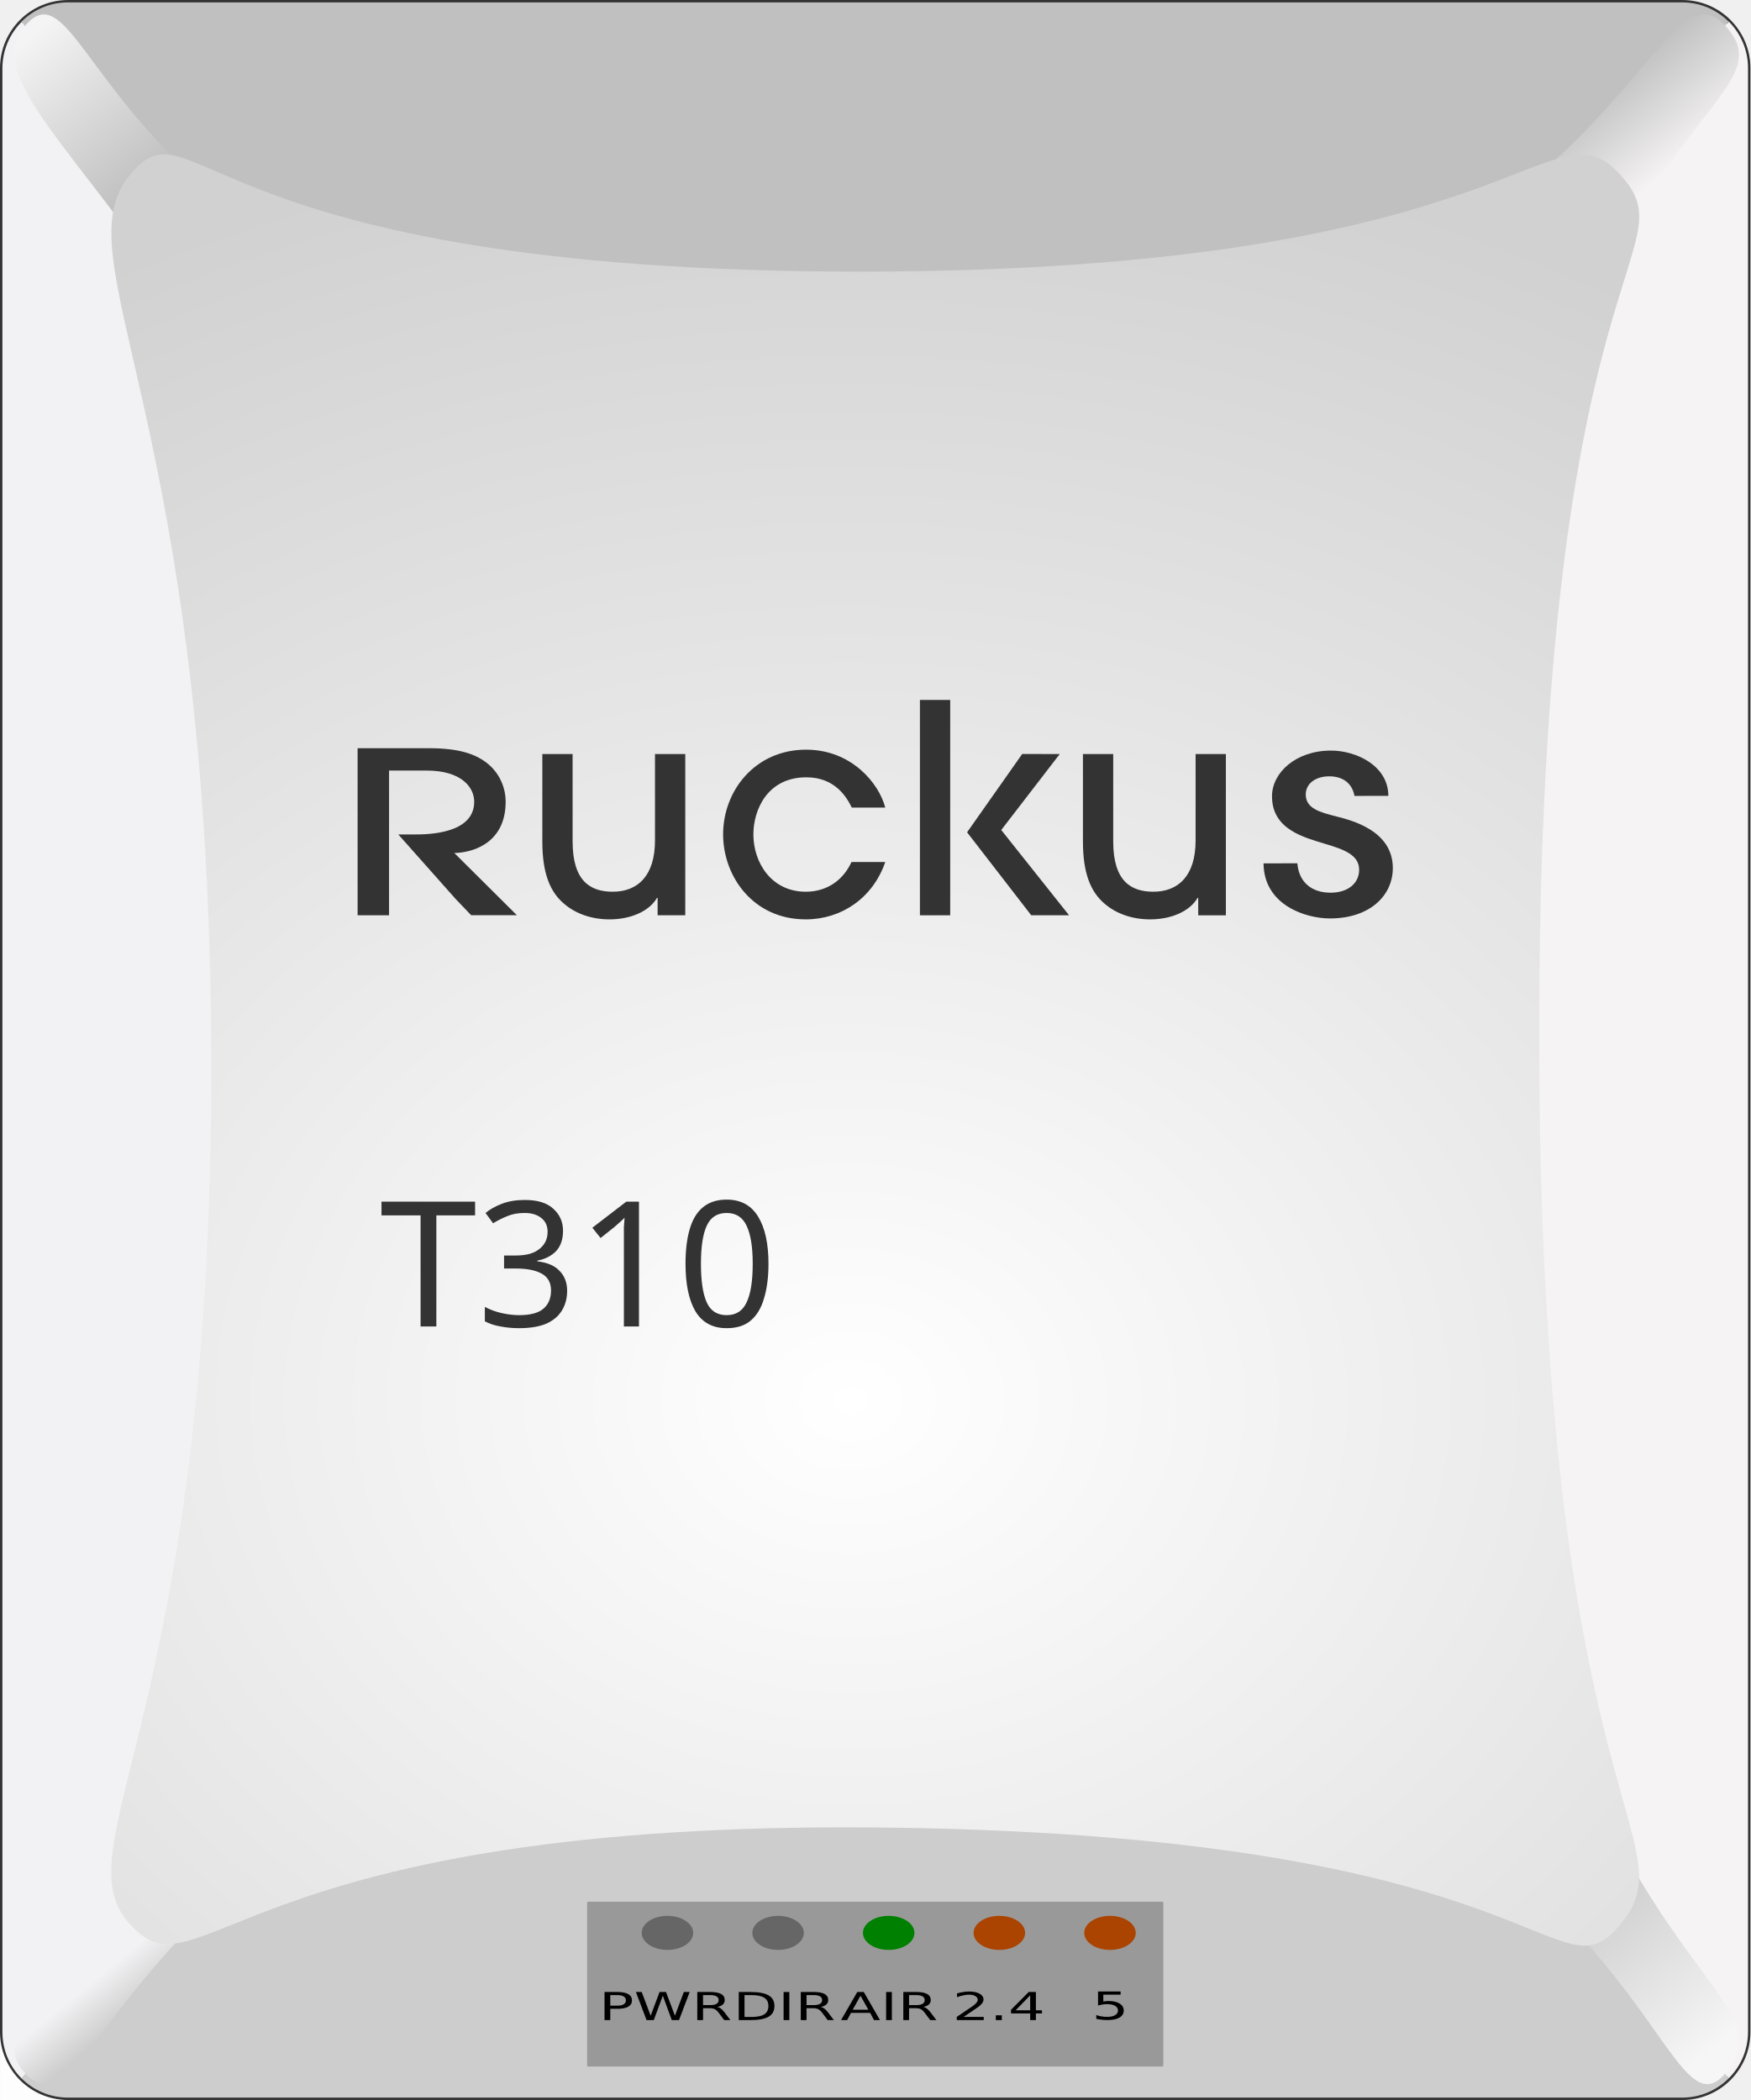
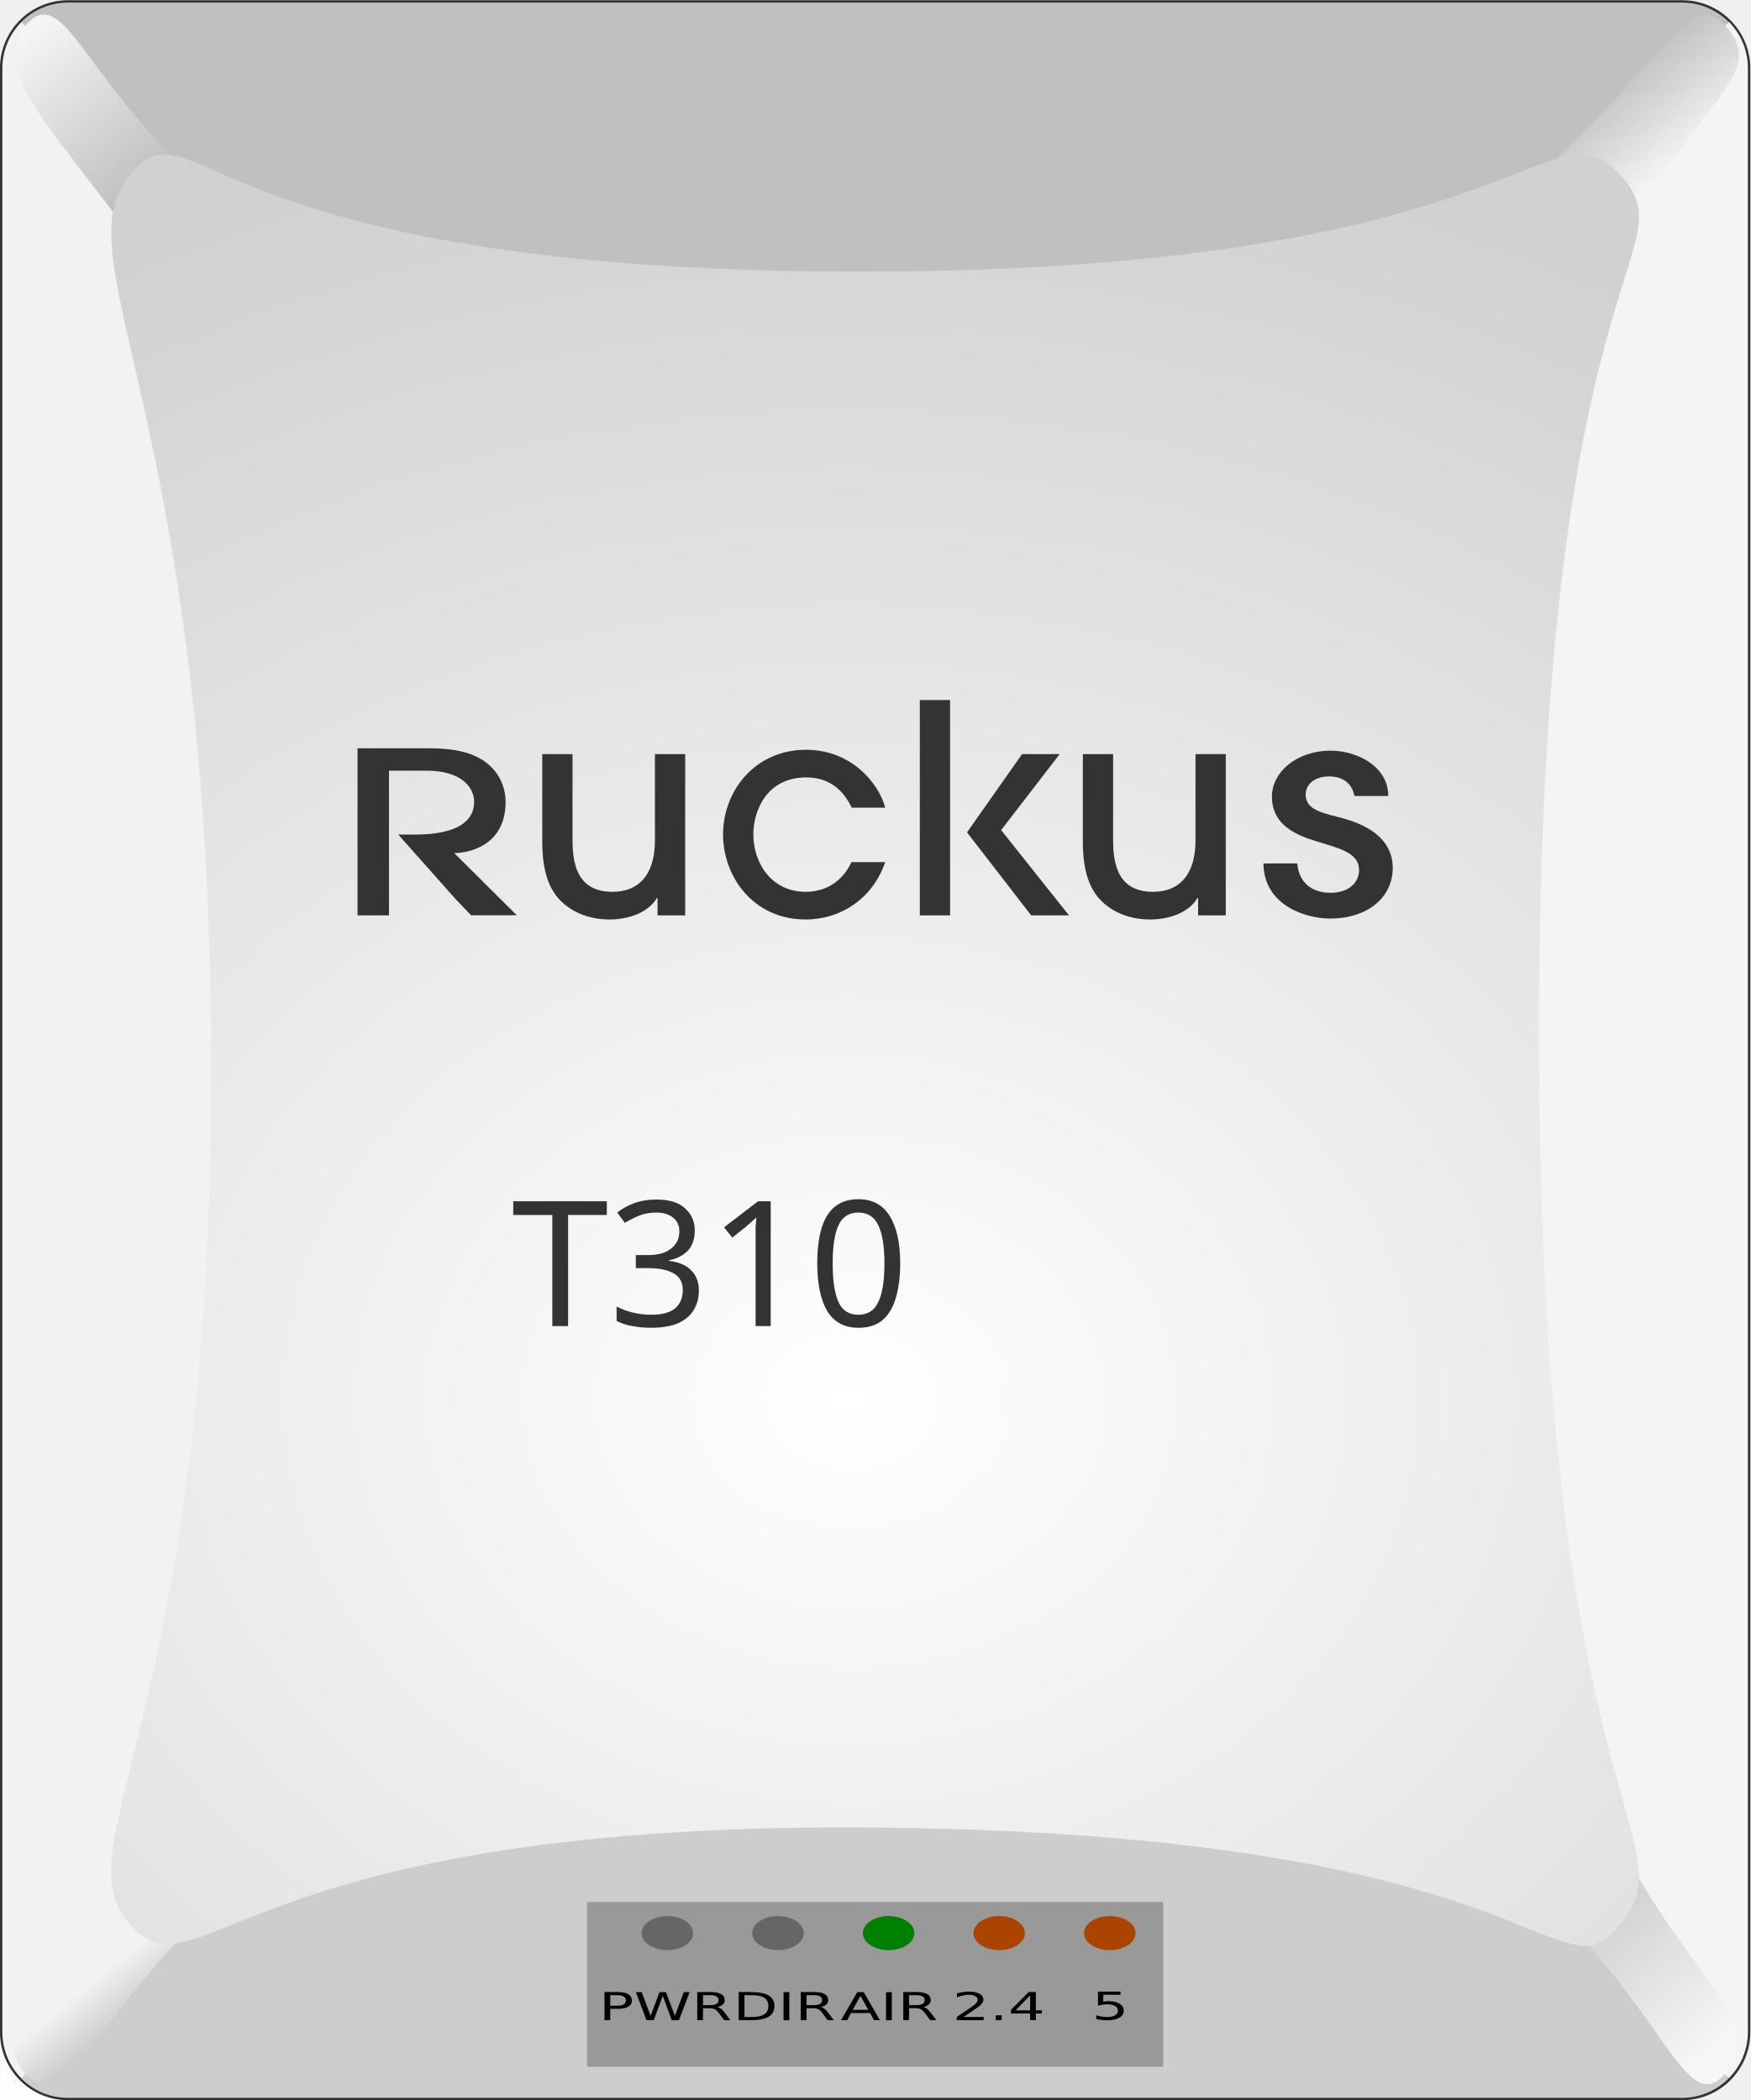
- <svg xmlns="http://www.w3.org/2000/svg" xmlns:xlink="http://www.w3.org/1999/xlink" width="150" height="180" viewBox="35 370 79.664 58.42" id="svg10259" version="1.1">
-   <defs id="defs10997">
-     <linearGradient id="linearGradient56881">
-       <stop style="stop-color:#ffffff;stop-opacity:1" offset="0" id="stop56883" />
-       <stop style="stop-color:#d1d1d1;stop-opacity:1" offset="1" id="stop56885" />
+ <svg xmlns="http://www.w3.org/2000/svg" width="160" height="192" version="1.1" viewBox="37.333 394.667 84.975 62.315">
+   <defs>
+     <linearGradient id="linearGradient56646" x1="65.498" x2="141.4" y1="356.24" y2="448.6" gradientTransform="translate(-7.5108 95.387)" gradientUnits="userSpaceOnUse">
+       <stop stop-color="#f4f4f4" offset="0" />
+       <stop stop-color="#bbb" offset=".079" />
+       <stop stop-color="#c0c0c0" offset=".395" />
+       <stop stop-color="#f5f3f3" offset=".436" />
+       <stop stop-color="#f2f2f4" offset=".588" />
+       <stop stop-color="#cdcdcd" offset=".607" />
+       <stop stop-color="#d2d2d2" offset=".934" />
+       <stop stop-color="#f6f6f6" offset="1" />
    </linearGradient>
-     <linearGradient id="linearGradient56638">
-       <stop style="stop-color:#f4f4f4;stop-opacity:1" offset="0" id="stop56640" />
-       <stop id="stop56648" offset="0.079" style="stop-color:#bbbbbb;stop-opacity:1" />
-       <stop style="stop-color:#c0c0c0;stop-opacity:1" offset="0.395" id="stop56660" />
-       <stop style="stop-color:#f5f3f3;stop-opacity:1" offset="0.436" id="stop56658" />
-       <stop style="stop-color:#f2f2f4;stop-opacity:1" offset="0.588" id="stop56652" />
-       <stop style="stop-color:#cdcdcd;stop-opacity:1" offset="0.607" id="stop56650" />
-       <stop id="stop56654" offset="0.934" style="stop-color:#d2d2d2;stop-opacity:1;" />
-       <stop style="stop-color:#f6f6f6;stop-opacity:1" offset="1" id="stop56642" />
-     </linearGradient>
-     <linearGradient xlink:href="#linearGradient56638" id="linearGradient56646" x1="65.498" y1="356.24" x2="141.403" y2="448.595" gradientUnits="userSpaceOnUse" gradientTransform="translate(-7.510759,95.38664)" />
-     <radialGradient xlink:href="#linearGradient56881" id="radialGradient56887" cx="87.081" cy="512.045" fx="87.081" fy="512.045" r="35.063" gradientTransform="matrix(2.050349,0.01595888,-0.01297115,1.665739,-76.75186,-340.3341)" gradientUnits="userSpaceOnUse" />
+     <radialGradient id="radialGradient56887" cx="87.081" cy="512.05" r="35.063" gradientTransform="matrix(2.0503 .015959 -.012971 1.6657 -76.752 -340.33)" gradientUnits="userSpaceOnUse">
+       <stop stop-color="#fff" offset="0" />
+       <stop stop-color="#d1d1d1" offset="1" />
+     </radialGradient>
  </defs>
-   <rect style="opacity:1;fill:#ffffff;fill-opacity:0.855;stroke:none;stroke-width:1.498;stroke-linejoin:round;stroke-miterlimit:4;stroke-dasharray:none;stroke-dashoffset:0;stroke-opacity:1" id="rect8275" width="73.282" height="71.696" x="35.009" y="379.958" rx="0.396" ry="0.468" />
-   <g transform="matrix(-0.00735681,0,0,-0.00874245,307.4129,521.8797)" id="g12955-6" />
-   <g transform="matrix(-0.00735681,0,0,-0.00874245,307.4129,521.8797)" id="g12961-8" />
-   <g transform="matrix(-0.00735681,0,0,-0.00874245,307.4129,521.8797)" id="g12997-3" />
-   <g transform="matrix(-0.01059236,0,0,-0.00550659,307.4129,521.8797)" id="g13003-96" />
-   <g transform="matrix(-0.01059236,0,0,-0.00550659,307.4129,521.8797)" id="g13009-8" />
-   <g transform="matrix(-0.01059236,0,0,0.00550659,307.4129,521.8797)" id="g13015-6" />
-   <g transform="matrix(0.01059236,0,0,-0.00550659,307.4129,521.8797)" id="g13021-00" />
-   <g transform="matrix(-0.01059236,0,0,-0.00550659,307.4129,521.8797)" id="g13027-6" />
-   <g transform="matrix(-0.00805073,0,0,-0.00804847,307.4129,521.8797)" id="g13081-4" />
-   <g id="g56834" transform="matrix(0.9986699,0,0,0.9988904,-21.32143,-98.24888)">
-     <g id="g56766">
-       <path style="opacity:1;fill:#ececec;fill-opacity:1;fill-rule:evenodd;stroke:#333333;stroke-width:0.219;stroke-linecap:butt;stroke-linejoin:miter;stroke-miterlimit:4;stroke-dasharray:none;stroke-dashoffset:0;stroke-opacity:1" d="m 135.18,544.877 c -0.542,0.542 -1.292,0.877 -2.123,0.877 l -73.551,0 c -0.831,0 -1.581,-0.335 -2.123,-0.877 -0.542,-0.542 -0.877,-1.292 -0.877,-2.123 l 0,-89.484 c 0,-0.831 0.335,-1.581 0.877,-2.123 0.542,-0.542 1.292,-0.877 2.123,-0.877 l 73.551,0 c 0.831,0 1.581,0.335 2.123,0.877 m 0,0 c 0.542,0.542 0.877,1.292 0.877,2.123 0,0 0,59.656 0,89.484 0,0.831 -0.335,1.581 -0.877,2.123" id="rect56496" />
-       <path style="opacity:1;fill:#f5f3f3;fill-opacity:1;fill-rule:evenodd;stroke:none;stroke-width:0.219;stroke-linecap:butt;stroke-linejoin:miter;stroke-miterlimit:4;stroke-dasharray:none;stroke-dashoffset:0;stroke-opacity:1" d="m 135.18,451.143 c 0.542,0.542 0.877,1.292 0.877,2.123 l 0,89.484 c 0,0.831 -0.335,1.581 -0.877,2.123 -24.319,-27.949 -25.117,-60.058 0,-93.73 z" id="rect56496-9" />
-       <path style="opacity:1;fill:#c0c0c0;fill-opacity:1;fill-rule:evenodd;stroke:none;stroke-width:0.219;stroke-linecap:butt;stroke-linejoin:miter;stroke-miterlimit:4;stroke-dasharray:none;stroke-dashoffset:0;stroke-opacity:1" d="m 57.377,451.146 c 0.542,-0.542 1.292,-0.877 2.123,-0.877 l 73.551,0 c 0.831,0 1.581,0.335 2.123,0.877 -24.764,26.81 -50.054,41.543 -77.797,0 z" id="rect56496-2" />
-       <path style="opacity:1;fill:#f2f2f4;fill-opacity:1;fill-rule:evenodd;stroke:none;stroke-width:0.219;stroke-linecap:butt;stroke-linejoin:miter;stroke-miterlimit:4;stroke-dasharray:none;stroke-dashoffset:0;stroke-opacity:1" d="m 57.383,544.885 c -0.542,-0.542 -0.877,-1.292 -0.877,-2.123 l 0,-89.484 c 0,-0.831 0.335,-1.581 0.877,-2.123 19.59,25.837 42.025,48.478 0,93.73 z" id="rect56496-5" />
-       <path style="opacity:1;fill:#cdcdcd;fill-opacity:1;fill-rule:evenodd;stroke:none;stroke-width:0.219;stroke-linecap:butt;stroke-linejoin:miter;stroke-miterlimit:4;stroke-dasharray:none;stroke-dashoffset:0;stroke-opacity:1" d="m 135.174,544.877 c -0.542,0.542 -1.292,0.877 -2.123,0.877 l -73.551,0 c -0.831,0 -1.581,-0.335 -2.123,-0.877 42.973,-53.357 58.895,-23.738 77.797,0 z" id="rect56496-4" />
-       <path style="opacity:1;fill:url(#linearGradient56646);fill-opacity:1;fill-rule:evenodd;stroke:none;stroke-width:0.152;stroke-linecap:butt;stroke-linejoin:miter;stroke-miterlimit:4;stroke-dasharray:none;stroke-dashoffset:0;stroke-opacity:1" d="m 135.096,544.563 c -3.433,4.316 -3.67,-16.998 -38.007,-17.464 -34.338,-0.466 -35.873,21.755 -39.621,17.464 -3.597,-4.119 16.902,-10.573 16.902,-45.228 1.48e-4,-34.655 -20.479,-43.418 -16.902,-47.915 3.433,-4.316 3.354,16.003 38.007,16.003 34.653,0 35.873,-20.294 39.621,-16.003 3.597,4.119 -11.699,4.826 -11.699,46.167 0,41.341 15.275,42.48 11.699,46.976 z" id="path56502-3" />
-       <path style="opacity:1;fill:url(#radialGradient56887);fill-opacity:1;fill-rule:evenodd;stroke:none;stroke-width:0.504;stroke-linecap:butt;stroke-linejoin:miter;stroke-miterlimit:4;stroke-dasharray:none;stroke-dashoffset:0;stroke-opacity:1" d="m 130.272,537.825 c -3.006,3.691 -3.214,-3.977 -33.284,-4.375 -30.07,-0.399 -31.415,8.046 -34.697,4.375 -3.15,-3.523 3.734,-9.364 3.734,-39.003 1.29e-4,-29.639 -6.866,-36.813 -3.734,-40.659 3.006,-3.691 2.938,4.375 33.284,4.375 30.346,0 31.415,-8.046 34.697,-4.375 3.15,3.523 -3.734,3.646 -3.734,39.003 0,35.358 6.866,36.813 3.734,40.659 z" id="path56502" />
+   <rect transform="scale(1.0667)" x="35.009" y="379.96" width="73.282" height="71.696" rx=".396" ry=".468" fill="#fff" fill-opacity=".855" />
+   <g transform="matrix(1.0652 0 0 1.0655 -22.743 -104.8)">
+     <g fill-rule="evenodd">
+       <path d="m135.18 544.88c-0.542 0.542-1.292 0.877-2.123 0.877h-73.551c-0.831 0-1.581-0.335-2.123-0.877s-0.877-1.292-0.877-2.123v-89.484c0-0.831 0.335-1.581 0.877-2.123s1.292-0.877 2.123-0.877h73.551c0.831 0 1.581 0.335 2.123 0.877s0.877 1.292 0.877 2.123v89.484c0 0.831-0.335 1.581-0.877 2.123" fill="#ececec" stroke="#333" stroke-width=".219" />
+       <path d="m135.18 451.14c0.542 0.542 0.877 1.292 0.877 2.123v89.484c0 0.831-0.335 1.581-0.877 2.123-24.319-27.949-25.117-60.058 0-93.73z" fill="#f5f3f3" />
+       <path d="m57.377 451.15c0.542-0.542 1.292-0.877 2.123-0.877h73.551c0.831 0 1.581 0.335 2.123 0.877-24.764 26.81-50.054 41.543-77.797 0z" fill="#c0c0c0" />
+       <path d="m57.383 544.88c-0.542-0.542-0.877-1.292-0.877-2.123v-89.484c0-0.831 0.335-1.581 0.877-2.123 19.59 25.837 42.025 48.478 0 93.73z" fill="#f2f2f4" />
+       <path d="m135.17 544.88c-0.542 0.542-1.292 0.877-2.123 0.877h-73.551c-0.831 0-1.581-0.335-2.123-0.877 42.973-53.357 58.895-23.738 77.797 0z" fill="#cdcdcd" />
+       <path d="m135.1 544.56c-3.433 4.316-3.67-16.998-38.007-17.464-34.338-0.466-35.873 21.755-39.621 17.464-3.597-4.119 16.902-10.573 16.902-45.228s-20.479-43.418-16.902-47.915c3.433-4.316 3.354 16.003 38.007 16.003 34.653 0 35.873-20.294 39.621-16.003 3.597 4.119-11.699 4.826-11.699 46.167s15.275 42.48 11.699 46.976z" fill="url(#linearGradient56646)" />
+       <path d="m130.27 537.82c-3.006 3.691-3.213-3.977-33.284-4.375-30.07-0.399-31.415 8.046-34.697 4.375-3.15-3.523 3.734-9.364 3.734-39.003 1.29e-4 -29.639-6.866-36.813-3.734-40.659 3.006-3.691 2.938 4.375 33.284 4.375 30.346 0 31.415-8.046 34.697-4.375 3.15 3.523-3.734 3.646-3.734 39.003s6.866 36.813 3.734 40.659z" fill="url(#radialGradient56887)" />
    </g>
-     <g transform="translate(-0.09392785,0)" id="g56806">
-       <rect style="opacity:1;fill:#999999;fill-opacity:1;fill-rule:evenodd;stroke:none;stroke-width:0.412;stroke-linecap:butt;stroke-linejoin:miter;stroke-miterlimit:4;stroke-dasharray:none;stroke-dashoffset:0;stroke-opacity:1" id="rect56664" width="26.258" height="7.51" x="83.246" y="536.827" rx="0.023" ry="0.089" />
-       <g transform="scale(1.229871,0.8130932)" style="font-style:normal;font-weight:normal;font-size:17.271px;line-height:125%;font-family:sans-serif;letter-spacing:0px;word-spacing:0px;fill:#000000;fill-opacity:1;stroke:none;stroke-width:1px;stroke-linecap:butt;stroke-linejoin:miter;stroke-opacity:1" id="text8514">
-         <path d="m 68.545,665.463 0,0.591 0.268,0 q 0.149,0 0.23,-0.077 0.081,-0.077 0.081,-0.219 0,-0.141 -0.081,-0.218 -0.081,-0.077 -0.23,-0.077 l -0.268,0 z m -0.213,-0.175 0.481,0 q 0.265,0 0.4,0.12 0.136,0.119 0.136,0.35 0,0.233 -0.136,0.352 -0.135,0.119 -0.4,0.119 l -0.268,0 0,0.632 -0.213,0 0,-1.574 z" style="font-size:2.159px" id="path56776" />
-         <path d="m 69.495,665.288 0.215,0 0.331,1.33 0.33,-1.33 0.239,0 0.331,1.33 0.33,-1.33 0.216,0 -0.395,1.574 -0.268,0 -0.332,-1.366 -0.335,1.366 -0.268,0 -0.394,-1.574 z" style="font-size:2.159px" id="path56778" />
-         <path d="m 72.515,666.124 q 0.069,0.023 0.133,0.099 0.065,0.076 0.131,0.209 l 0.216,0.43 -0.229,0 -0.201,-0.404 q -0.078,-0.158 -0.152,-0.21 -0.073,-0.052 -0.199,-0.052 l -0.232,0 0,0.665 -0.213,0 0,-1.574 0.481,0 q 0.27,0 0.403,0.113 0.133,0.113 0.133,0.34 0,0.149 -0.07,0.247 -0.069,0.098 -0.2,0.136 z m -0.533,-0.661 0,0.559 0.268,0 q 0.154,0 0.232,-0.071 0.079,-0.072 0.079,-0.21 0,-0.138 -0.079,-0.208 -0.078,-0.071 -0.232,-0.071 l -0.268,0 z" style="font-size:2.159px" id="path56780" />
-       </g>
-       <g transform="scale(1.229871,0.8130932)" style="font-style:normal;font-weight:normal;font-size:17.271px;line-height:125%;font-family:sans-serif;letter-spacing:0px;word-spacing:0px;fill:#000000;fill-opacity:1;stroke:none;stroke-width:1px;stroke-linecap:butt;stroke-linejoin:miter;stroke-opacity:1" id="text8514-9">
-         <path d="m 77.817,665.497 -0.289,0.783 0.579,0 -0.29,-0.783 z m -0.12,-0.21 0.241,0 0.6,1.574 -0.221,0 -0.143,-0.404 -0.709,0 -0.143,0.404 -0.225,0 0.601,-1.574 z" style="font-size:2.159px" id="path56800" />
-         <path d="m 78.766,665.288 0.213,0 0,1.574 -0.213,0 0,-1.574 z" style="font-size:2.159px" id="path56802" />
-         <path d="m 80.149,666.124 q 0.069,0.023 0.133,0.099 0.065,0.076 0.131,0.209 l 0.216,0.43 -0.229,0 -0.201,-0.404 q -0.078,-0.158 -0.152,-0.21 -0.073,-0.052 -0.199,-0.052 l -0.232,0 0,0.665 -0.213,0 0,-1.574 0.481,0 q 0.27,0 0.403,0.113 0.133,0.113 0.133,0.34 0,0.149 -0.07,0.247 -0.069,0.098 -0.2,0.136 z m -0.533,-0.661 0,0.559 0.268,0 q 0.154,0 0.232,-0.071 0.079,-0.072 0.079,-0.21 0,-0.138 -0.079,-0.208 -0.078,-0.071 -0.232,-0.071 l -0.268,0 z" style="font-size:2.159px" id="path56804" />
-       </g>
-       <g transform="scale(1.229871,0.8130932)" style="font-style:normal;font-weight:normal;font-size:17.271px;line-height:125%;font-family:sans-serif;letter-spacing:0px;word-spacing:0px;fill:#000000;fill-opacity:1;stroke:none;stroke-width:1px;stroke-linecap:butt;stroke-linejoin:miter;stroke-opacity:1" id="text8514-9-0">
-         <path d="m 73.519,665.463 0,1.224 0.257,0 q 0.326,0 0.476,-0.148 0.152,-0.148 0.152,-0.466 0,-0.316 -0.152,-0.463 -0.151,-0.148 -0.476,-0.148 l -0.257,0 z m -0.213,-0.175 0.437,0 q 0.457,0 0.671,0.191 0.214,0.19 0.214,0.595 0,0.407 -0.215,0.598 -0.215,0.191 -0.67,0.191 l -0.437,0 0,-1.574 z" style="font-size:2.159px" id="path56783" />
-         <path d="m 74.967,665.288 0.213,0 0,1.574 -0.213,0 0,-1.574 z" style="font-size:2.159px" id="path56785" />
-         <path d="m 76.35,666.124 q 0.069,0.023 0.133,0.099 0.065,0.076 0.131,0.209 l 0.216,0.43 -0.229,0 -0.201,-0.404 q -0.078,-0.158 -0.152,-0.21 -0.073,-0.052 -0.199,-0.052 l -0.232,0 0,0.665 -0.213,0 0,-1.574 0.481,0 q 0.27,0 0.403,0.113 0.133,0.113 0.133,0.34 0,0.149 -0.07,0.247 -0.069,0.098 -0.2,0.136 z m -0.533,-0.661 0,0.559 0.268,0 q 0.154,0 0.232,-0.071 0.079,-0.072 0.079,-0.21 0,-0.138 -0.079,-0.208 -0.078,-0.071 -0.232,-0.071 l -0.268,0 z" style="font-size:2.159px" id="path56787" />
-       </g>
-       <g transform="scale(1.229871,0.8130932)" style="font-style:normal;font-weight:normal;font-size:17.271px;line-height:125%;font-family:sans-serif;letter-spacing:0px;word-spacing:0px;fill:#000000;fill-opacity:1;stroke:none;stroke-width:1px;stroke-linecap:butt;stroke-linejoin:miter;stroke-opacity:1" id="text8514-9-3">
-         <path d="m 81.64,666.682 0.743,0 0,0.179 -0.999,0 0,-0.179 q 0.121,-0.125 0.33,-0.336 0.21,-0.212 0.264,-0.273 0.102,-0.115 0.142,-0.194 0.041,-0.08 0.041,-0.157 0,-0.125 -0.089,-0.204 -0.087,-0.079 -0.229,-0.079 -0.1,0 -0.212,0.035 -0.111,0.035 -0.237,0.105 l 0,-0.215 q 0.129,-0.052 0.24,-0.078 0.112,-0.026 0.205,-0.026 0.245,0 0.39,0.122 0.145,0.122 0.145,0.327 0,0.097 -0.037,0.184 -0.036,0.086 -0.132,0.204 -0.026,0.031 -0.168,0.177 -0.141,0.145 -0.398,0.408 z" style="font-size:2.159px" id="path56793" />
-         <path d="m 82.831,666.594 0.222,0 0,0.268 -0.222,0 0,-0.268 z" style="font-size:2.159px" id="path56795" />
-         <path d="m 84.104,665.473 -0.538,0.84 0.538,0 0,-0.84 z m -0.056,-0.186 0.268,0 0,1.026 0.225,0 0,0.177 -0.225,0 0,0.371 -0.212,0 0,-0.371 -0.71,0 0,-0.206 0.655,-0.997 z" style="font-size:2.159px" id="path56797" />
-       </g>
-       <g transform="scale(1.229871,0.8130932)" style="font-style:normal;font-weight:normal;font-size:17.271px;line-height:125%;font-family:sans-serif;letter-spacing:0px;word-spacing:0px;fill:#000000;fill-opacity:1;stroke:none;stroke-width:1px;stroke-linecap:butt;stroke-linejoin:miter;stroke-opacity:1" id="text8514-9-5">
-         <path d="m 86.619,665.257 0.836,0 0,0.179 -0.641,0 0,0.386 q 0.046,-0.016 0.093,-0.023 0.046,-0.008 0.093,-0.008 0.264,0 0.417,0.144 0.154,0.144 0.154,0.391 0,0.254 -0.158,0.395 -0.158,0.14 -0.446,0.14 -0.099,0 -0.202,-0.017 -0.102,-0.017 -0.212,-0.051 l 0,-0.214 q 0.095,0.052 0.196,0.077 0.101,0.025 0.214,0.025 0.182,0 0.289,-0.096 0.106,-0.096 0.106,-0.26 0,-0.164 -0.106,-0.26 -0.106,-0.096 -0.289,-0.096 -0.085,0 -0.171,0.019 -0.084,0.019 -0.173,0.059 l 0,-0.791 z" style="font-size:2.159px" id="path56790" />
-       </g>
-       <ellipse style="opacity:1;fill:#008000;fill-opacity:1;fill-rule:evenodd;stroke:none;stroke-width:0.412;stroke-linecap:butt;stroke-linejoin:miter;stroke-miterlimit:4;stroke-dasharray:none;stroke-dashoffset:0;stroke-opacity:1" id="path56662-0" cx="96.99" cy="538.247" rx="1.174" ry="0.776" />
-       <ellipse style="opacity:1;fill:#666666;fill-opacity:1;fill-rule:evenodd;stroke:none;stroke-width:0.412;stroke-linecap:butt;stroke-linejoin:miter;stroke-miterlimit:4;stroke-dasharray:none;stroke-dashoffset:0;stroke-opacity:1" id="path56662-5" cx="91.949" cy="538.247" rx="1.174" ry="0.776" />
-       <ellipse style="opacity:1;fill:#aa4400;fill-opacity:1;fill-rule:evenodd;stroke:none;stroke-width:0.412;stroke-linecap:butt;stroke-linejoin:miter;stroke-miterlimit:4;stroke-dasharray:none;stroke-dashoffset:0;stroke-opacity:1" id="path56662-9" cx="102.032" cy="538.247" rx="1.174" ry="0.776" />
-       <ellipse style="opacity:1;fill:#aa4400;fill-opacity:1;fill-rule:evenodd;stroke:none;stroke-width:0.412;stroke-linecap:butt;stroke-linejoin:miter;stroke-miterlimit:4;stroke-dasharray:none;stroke-dashoffset:0;stroke-opacity:1" id="path56662-4" cx="107.074" cy="538.247" rx="1.174" ry="0.776" />
-       <ellipse style="opacity:1;fill:#666666;fill-opacity:1;fill-rule:evenodd;stroke:none;stroke-width:0.412;stroke-linecap:butt;stroke-linejoin:miter;stroke-miterlimit:4;stroke-dasharray:none;stroke-dashoffset:0;stroke-opacity:1" id="path56662" cx="86.907" cy="538.247" rx="1.174" ry="0.776" />
-     </g>
-     <g style="fill:#333333" id="g9" transform="matrix(0.03519181,0,0,0.03519181,52.6917,477.4118)">
-       <path d="m 846.769,202.068 0,113.088 c 0,51.641 22.992,65.219 52.021,65.219 32.416,0 54.66,-20.732 54.66,-66.35 l 0,-111.957 39.201,0 0,208.842 -35.811,0 0,-22.621 -0.75,0 c -10.557,18.092 -35.062,27.898 -61.451,27.898 -23.741,0 -44.479,-7.535 -59.559,-20.73 -17.342,-15.084 -27.521,-38.461 -27.521,-80.303 l 0,-113.086 39.21,0 z" id="path11" style="fill:#333333" />
-       <path d="m 1208.274,271.429 c -6.404,-13.191 -21.488,-39.205 -58.812,-39.205 -50.514,0 -68.602,42.223 -68.602,73.893 0,36.197 22.993,74.262 67.854,74.262 29.396,0 49.379,-16.957 59.182,-38.447 l 43.73,0 c -15.832,46.361 -56.547,74.264 -102.908,74.264 -68.609,0 -107.063,-56.172 -107.063,-110.074 0,-56.549 41.477,-109.695 107.436,-109.695 59.189,0 94.629,44.1 102.539,75.012 l -43.35,0 -0.01,-0.01 0,0 z" id="path13" style="fill:#333333" />
-       <path d="m 1653.503,314.027 c 0,45.611 -22.238,66.348 -54.664,66.348 -29.021,0 -52.018,-13.578 -52.018,-65.219 l 0,-113.088 -39.205,0 0,113.088 c 0,41.842 10.188,65.219 27.521,80.303 15.09,13.193 35.812,20.73 59.562,20.73 26.386,0 50.888,-9.812 61.439,-27.898 l 0.762,0 0,22.621 35.812,0 0,-208.844 -39.209,0 0,111.959 0,0 z" id="path15" style="fill:#333333" />
-       <g style="fill:#333333" id="g17">
-         <g style="fill:#333333" id="g19">
-           <polygon points="1440.669,410.91 1489.669,410.91 1401.837,300.451 1477.601,202.068 1428.948,202.042 1357.591,303.431 " id="polygon21" style="fill:#333333" />
+     <g transform="translate(-.093928)">
+       <rect x="83.246" y="536.83" width="26.258" height="7.51" rx=".023" ry=".089" fill="#999" fill-rule="evenodd" />
+       <g stroke-width="1px">
+         <g transform="scale(1.2299 .81309)">
+           <path d="m68.545 665.46v0.591h0.268q0.149 0 0.23-0.077 0.081-0.077 0.081-0.219 0-0.141-0.081-0.218-0.081-0.077-0.23-0.077h-0.268zm-0.213-0.175h0.481q0.265 0 0.4 0.12 0.136 0.119 0.136 0.35 0 0.233-0.136 0.352-0.135 0.119-0.4 0.119h-0.268v0.632h-0.213v-1.574z" />
+           <path d="m69.495 665.29h0.215l0.331 1.33 0.33-1.33h0.239l0.331 1.33 0.33-1.33h0.216l-0.395 1.574h-0.268l-0.332-1.366-0.335 1.366h-0.268l-0.394-1.574z" />
+           <path d="m72.515 666.12q0.069 0.023 0.133 0.099 0.065 0.076 0.131 0.209l0.216 0.43h-0.229l-0.201-0.404q-0.078-0.158-0.152-0.21-0.073-0.052-0.199-0.052h-0.232v0.665h-0.213v-1.574h0.481q0.27 0 0.403 0.113t0.133 0.34q0 0.149-0.07 0.247-0.069 0.098-0.2 0.136zm-0.533-0.661v0.559h0.268q0.154 0 0.232-0.071 0.079-0.072 0.079-0.21 0-0.138-0.079-0.208-0.078-0.071-0.232-0.071h-0.268z" />
+         </g>
+         <g transform="scale(1.2299 .81309)">
+           <path d="m77.817 665.5-0.289 0.783h0.579l-0.29-0.783zm-0.12-0.21h0.241l0.6 1.574h-0.221l-0.143-0.404h-0.709l-0.143 0.404h-0.225l0.601-1.574z" />
+           <path d="m78.766 665.29h0.213v1.574h-0.213v-1.574z" />
+           <path d="m80.149 666.12q0.069 0.023 0.133 0.099 0.065 0.076 0.131 0.209l0.216 0.43h-0.229l-0.201-0.404q-0.078-0.158-0.152-0.21-0.073-0.052-0.199-0.052h-0.232v0.665h-0.213v-1.574h0.481q0.27 0 0.403 0.113t0.133 0.34q0 0.149-0.07 0.247-0.069 0.098-0.2 0.136zm-0.533-0.661v0.559h0.268q0.154 0 0.232-0.071 0.079-0.072 0.079-0.21 0-0.138-0.079-0.208-0.078-0.071-0.232-0.071h-0.268z" />
+         </g>
+         <g transform="scale(1.2299 .81309)">
+           <path d="m73.519 665.46v1.224h0.257q0.326 0 0.476-0.148 0.152-0.148 0.152-0.466 0-0.316-0.152-0.463-0.151-0.148-0.476-0.148h-0.257zm-0.213-0.175h0.437q0.458 0 0.671 0.191 0.214 0.19 0.214 0.595 0 0.407-0.215 0.598-0.215 0.191-0.67 0.191h-0.437v-1.574z" />
+           <path d="m74.967 665.29h0.213v1.574h-0.213v-1.574z" />
+           <path d="m76.35 666.12q0.069 0.023 0.133 0.099 0.065 0.076 0.131 0.209l0.216 0.43h-0.229l-0.201-0.404q-0.078-0.158-0.152-0.21-0.073-0.052-0.199-0.052h-0.232v0.665h-0.213v-1.574h0.481q0.27 0 0.403 0.113t0.133 0.34q0 0.149-0.07 0.247-0.069 0.098-0.2 0.136zm-0.533-0.661v0.559h0.268q0.154 0 0.232-0.071 0.079-0.072 0.079-0.21 0-0.138-0.079-0.208-0.078-0.071-0.232-0.071h-0.268z" />
+         </g>
+         <g transform="scale(1.2299 .81309)">
+           <path d="m81.64 666.68h0.743v0.179h-0.999v-0.179q0.121-0.125 0.33-0.336 0.21-0.212 0.264-0.273 0.102-0.115 0.142-0.194 0.041-0.08 0.041-0.157 0-0.125-0.089-0.204-0.087-0.079-0.229-0.079-0.1 0-0.212 0.035-0.111 0.035-0.237 0.105v-0.215q0.129-0.052 0.24-0.078 0.112-0.026 0.204-0.026 0.245 0 0.39 0.122 0.145 0.122 0.145 0.327 0 0.097-0.037 0.184-0.036 0.086-0.132 0.204-0.026 0.031-0.168 0.177-0.141 0.145-0.398 0.408z" />
+           <path d="m82.831 666.59h0.222v0.268h-0.222v-0.268z" />
+           <path d="m84.104 665.47-0.538 0.84h0.538v-0.84zm-0.056-0.186h0.268v1.026h0.225v0.177h-0.225v0.371h-0.212v-0.371h-0.71v-0.206l0.655-0.997z" />
+         </g>
+         <g transform="scale(1.2299 .81309)">
+           <path d="m86.619 665.26h0.836v0.179h-0.641v0.386q0.046-0.016 0.093-0.023 0.046-8e-3 0.093-8e-3 0.264 0 0.417 0.144 0.154 0.144 0.154 0.391 0 0.254-0.158 0.395-0.158 0.14-0.446 0.14-0.099 0-0.202-0.017-0.102-0.017-0.212-0.051v-0.214q0.095 0.052 0.196 0.077 0.101 0.025 0.214 0.025 0.182 0 0.289-0.096t0.106-0.26q0-0.164-0.106-0.26-0.106-0.096-0.289-0.096-0.085 0-0.171 0.019-0.084 0.019-0.173 0.059v-0.791z" />
        </g>
      </g>
-       <rect x="1296.524" y="132.044" width="39.203" height="278.855" id="rect23" style="fill:#333333" />
-       <path d="m 609.073,223.47 48.463,0 c 45.984,0 61.818,22.225 61.818,40.354 0,41.812 -60.312,42.396 -76.898,42.396 l -21.4,0 74.438,83.78 19.881,20.768 59.188,0 -81.016,-80.561 c 18.096,0 66.521,-9.076 66.521,-66.387 0,-18.131 -7.914,-38.016 -25.638,-51.166 -14.694,-10.826 -35.057,-18.127 -74.26,-18.127 l -91.812,0 0,216.381 40.713,0 0.002,-187.438 0,0 z" id="path25" style="fill:#333333" />
-       <path d="m 1859.276,256.318 c -3.293,-17.182 -15.83,-25.377 -32.736,-25.377 -17.842,0 -30.408,9.555 -30.408,23.518 0,18.379 18.912,23.104 39.391,28.373 19.138,4.9 73.377,17.98 73.377,66.861 0,35.787 -29.885,65.295 -81.461,65.295 -31.151,0 -85.53,-17.053 -85.955,-71.342 l 43.818,-0.062 c 1.789,23.371 17.271,38.064 43.094,38.064 22.138,0 36.896,-11.979 36.896,-29.688 0,-19.309 -19.855,-26.354 -43.896,-33.516 -26.707,-8.305 -68.95,-18.201 -68.95,-61.615 0,-30.486 30.641,-59.215 76.455,-59.215 32.885,0 74.194,19.793 74.194,58.633 l -43.819,0.071 z" id="path27" style="fill:#333333" />
+       <g fill-rule="evenodd">
+         <ellipse cx="96.99" cy="538.25" rx="1.174" ry=".776" fill="#008000" />
+         <ellipse cx="91.949" cy="538.25" rx="1.174" ry=".776" fill="#666" />
+         <ellipse cx="102.03" cy="538.25" rx="1.174" ry=".776" fill="#a40" />
+         <ellipse cx="107.07" cy="538.25" rx="1.174" ry=".776" fill="#a40" />
+         <ellipse cx="86.907" cy="538.25" rx="1.174" ry=".776" fill="#666" />
+       </g>
    </g>
-     <text transform="scale(0.9999513,1.000049)" id="text8508" y="510.586" x="96.564" style="font-style:normal;font-weight:normal;font-size:21.242px;line-height:125%;font-family:sans-serif;text-align:center;letter-spacing:0px;word-spacing:0px;text-anchor:middle;fill:#000000;fill-opacity:1;stroke:none;stroke-width:1px;stroke-linecap:butt;stroke-linejoin:miter;stroke-opacity:1" xml:space="preserve">
-       <tspan style="font-size:7.966px;fill:#333333" id="tspan8512" y="510.586" x="96.564">T310</tspan>
+     <g transform="matrix(.035192 0 0 .035192 52.692 477.41)" fill="#333">
+       <path d="m846.77 202.07v113.09c0 51.641 22.992 65.219 52.021 65.219 32.416 0 54.66-20.732 54.66-66.35v-111.96h39.201v208.84h-35.811v-22.621h-0.75c-10.557 18.092-35.062 27.898-61.451 27.898-23.741 0-44.479-7.535-59.559-20.73-17.342-15.084-27.521-38.461-27.521-80.303v-113.09h39.21z" />
+       <path d="m1208.3 271.43c-6.404-13.191-21.488-39.205-58.812-39.205-50.514 0-68.602 42.223-68.602 73.893 0 36.197 22.993 74.262 67.854 74.262 29.396 0 49.379-16.957 59.182-38.447h43.73c-15.832 46.361-56.547 74.264-102.91 74.264-68.609 0-107.06-56.172-107.06-110.07 0-56.549 41.477-109.7 107.44-109.7 59.189 0 94.629 44.1 102.54 75.012h-43.35l-0.01-0.01z" />
+       <path d="m1653.5 314.03c0 45.611-22.238 66.348-54.664 66.348-29.021 0-52.018-13.578-52.018-65.219v-113.09h-39.205v113.09c0 41.842 10.188 65.219 27.521 80.303 15.09 13.193 35.812 20.73 59.562 20.73 26.386 0 50.888-9.812 61.439-27.898h0.762v22.621h35.812v-208.84h-39.209v111.96z" />
+       <g fill="#333">
+         <polygon points="1440.7 410.91 1489.7 410.91 1401.8 300.45 1477.6 202.07 1428.9 202.04 1357.6 303.43" fill="#333" />
+       </g>
+       <rect x="1296.5" y="132.04" width="39.203" height="278.86" />
+       <path d="m609.07 223.47h48.463c45.984 0 61.818 22.225 61.818 40.354 0 41.812-60.312 42.396-76.898 42.396h-21.4l74.438 83.78 19.881 20.768h59.188l-81.016-80.561c18.096 0 66.521-9.076 66.521-66.387 0-18.131-7.914-38.016-25.638-51.166-14.694-10.826-35.057-18.127-74.26-18.127h-91.812v216.38h40.713l2e-3 -187.44z" />
+       <path d="m1859.3 256.32c-3.293-17.182-15.83-25.377-32.736-25.377-17.842 0-30.408 9.555-30.408 23.518 0 18.379 18.912 23.104 39.391 28.373 19.138 4.9 73.377 17.98 73.377 66.861 0 35.787-29.885 65.295-81.461 65.295-31.151 0-85.53-17.053-85.955-71.342l43.818-0.062c1.789 23.371 17.271 38.064 43.094 38.064 22.138 0 36.896-11.979 36.896-29.688 0-19.309-19.855-26.354-43.896-33.516-26.707-8.305-68.95-18.201-68.95-61.615 0-30.486 30.641-59.215 76.455-59.215 32.885 0 74.194 19.793 74.194 58.633l-43.819 0.071z" />
+     </g>
+     <text transform="scale(.99995 1)" x="96.564" y="510.586" fill="#000000" font-family="sans-serif" letter-spacing="0px" stroke-width="1px" text-align="center" text-anchor="middle" word-spacing="0px" style="line-height:0%" xml:space="preserve">
+       <tspan x="96.564" y="510.586" fill="#333333" font-size="7.966px" style="line-height:1.25">T310</tspan>
    </text>
  </g>
</svg>
